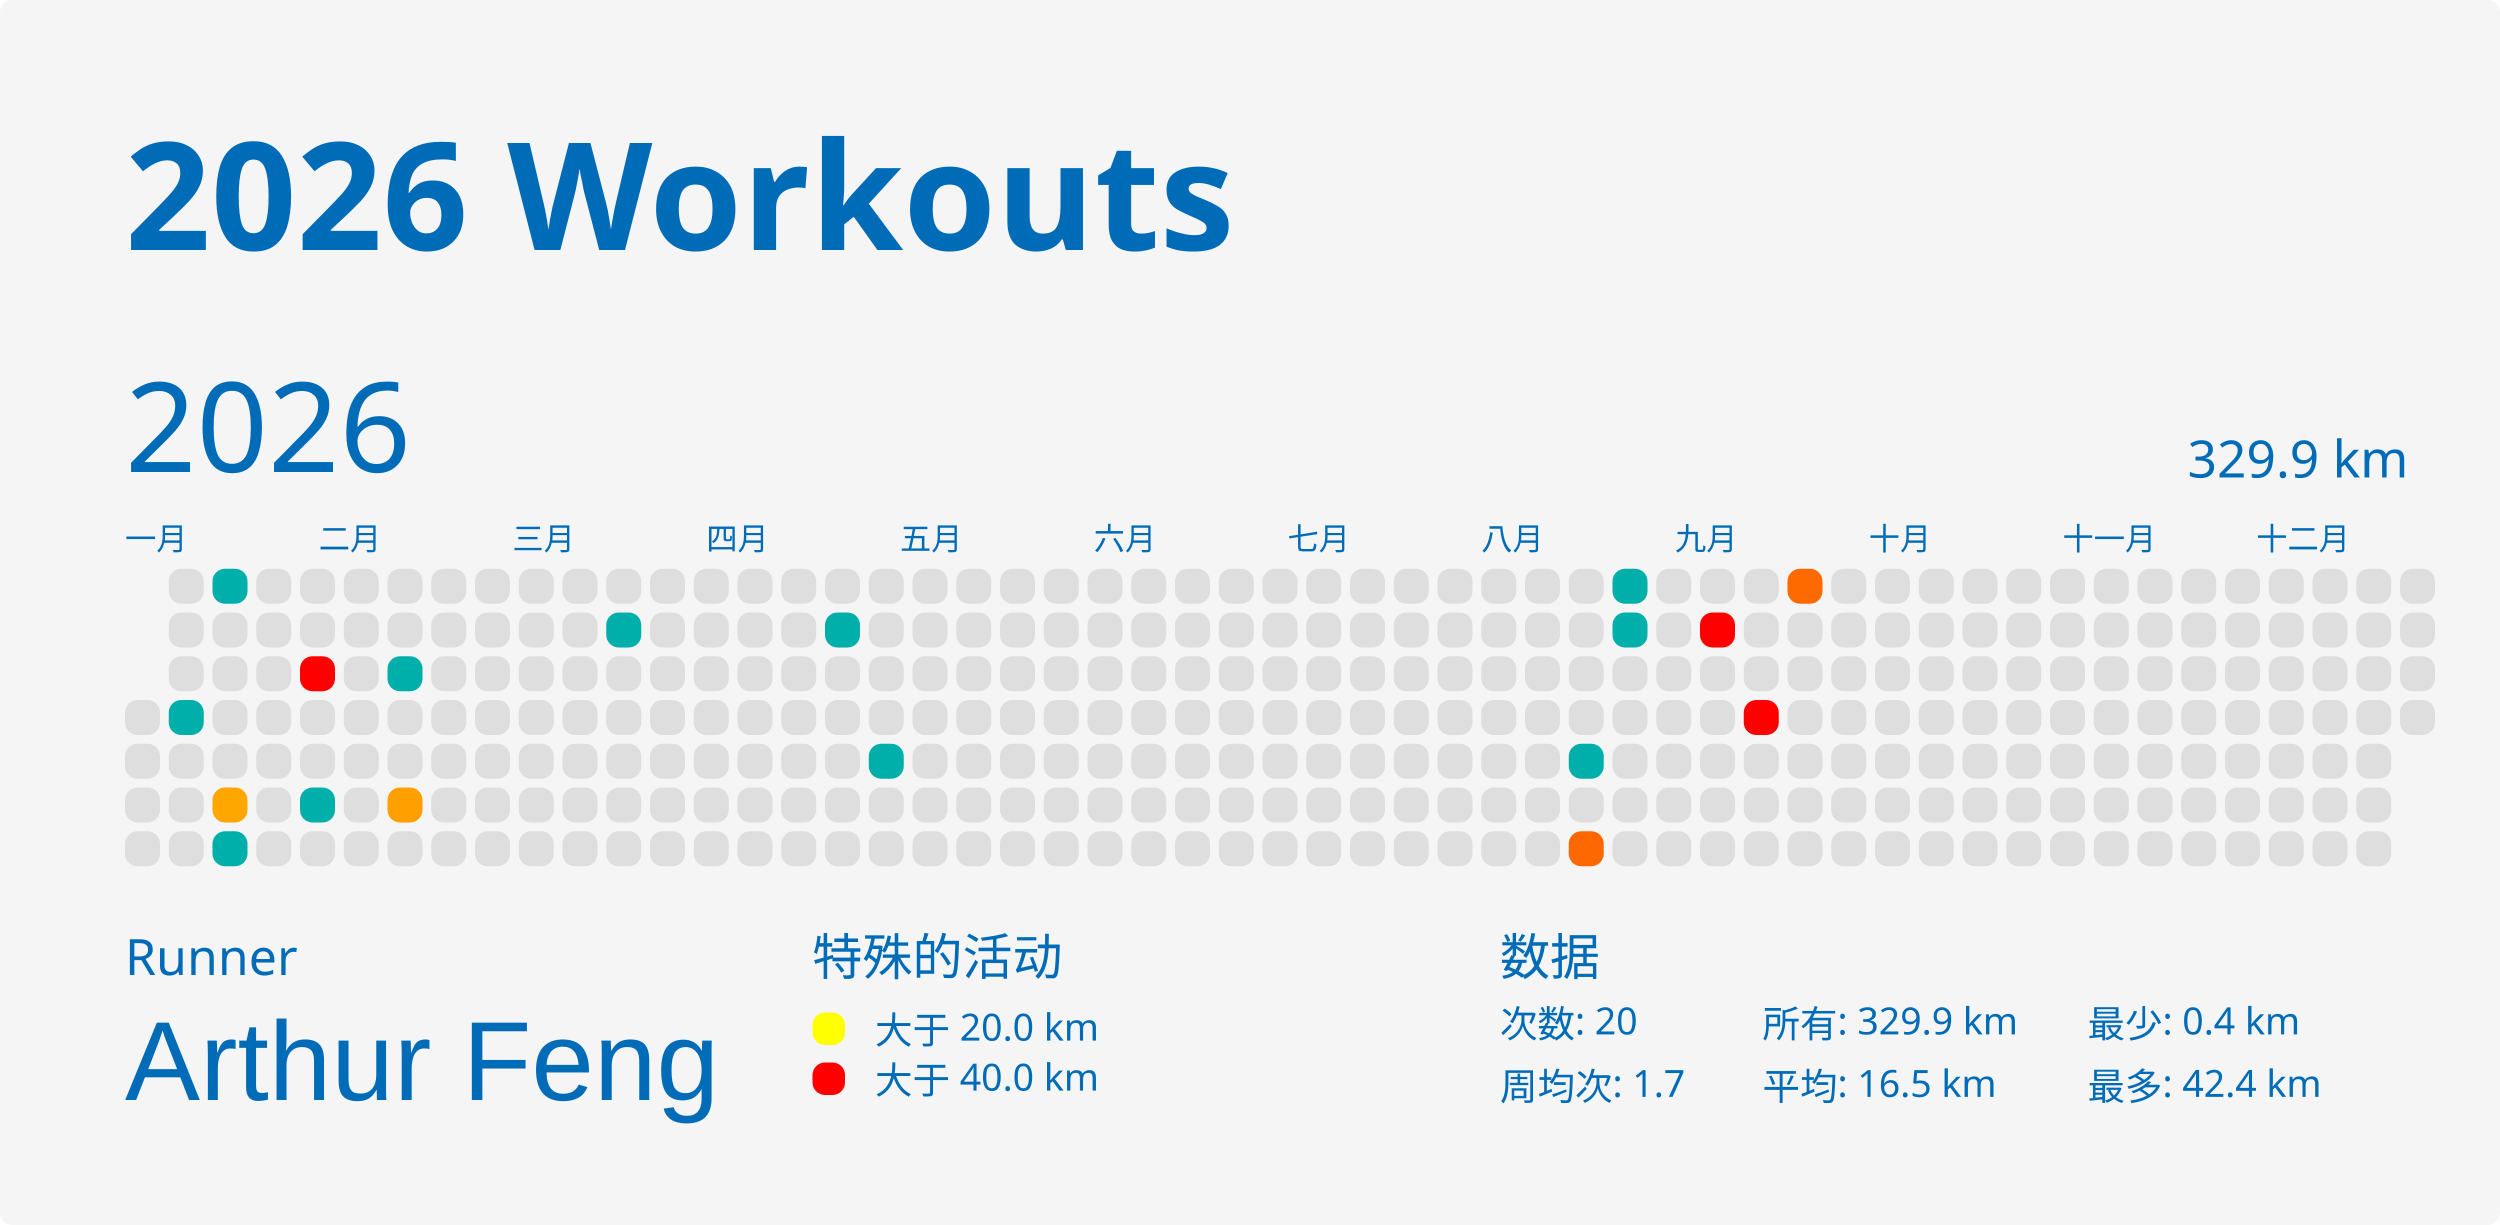
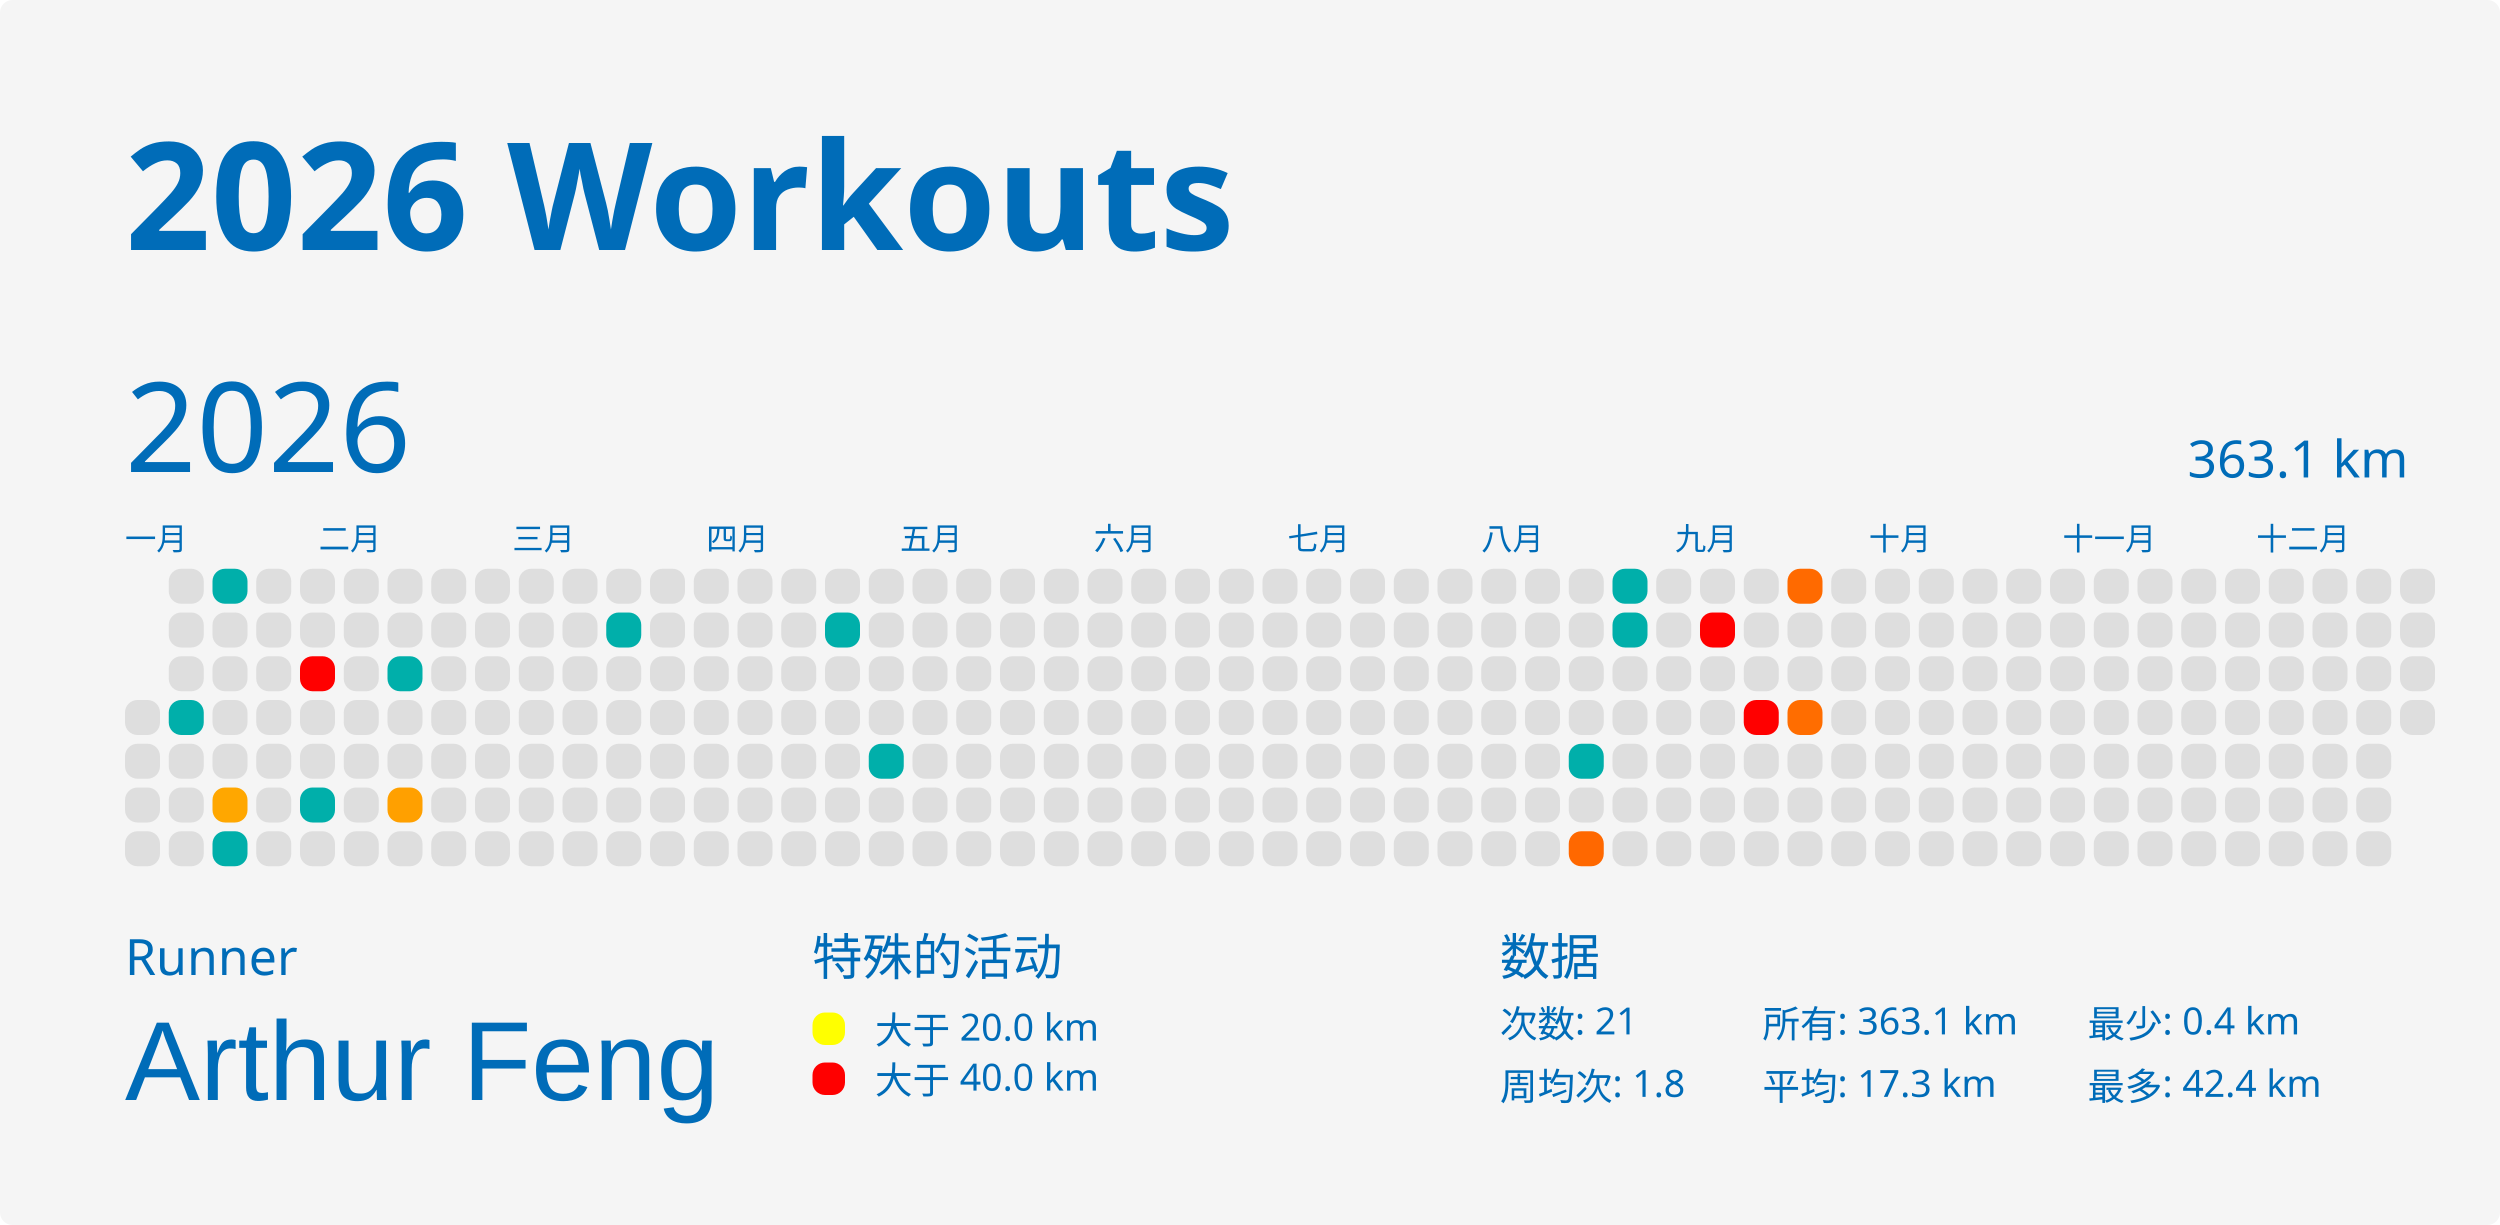
<svg xmlns="http://www.w3.org/2000/svg" baseProfile="full" height="98mm" version="1.1" viewBox="0,0,200,98" width="200mm">
  <defs />
  <rect fill="#f5f5f5" height="98" rx="1" ry="1" width="200" x="0" y="0" />
  <text fill="#006cb8" style="font-size:12px; font-family:MGI-Regular; font-weight:bold;" x="10" y="20">2026 Workouts</text>
  <text fill="#006cb8" style="font-size:4px; font-family:MGI-Regular" x="10" y="78">Runner</text>
  <text fill="#006cb8" style="font-size:9px; font-family:Arial" x="10" y="88">Arthur Feng</text>
  <text fill="#006cb8" style="font-size:4px; font-family:MGI-Regular" x="65" y="78">特殊的活动</text>
  <rect fill="yellow" height="2.6" rx="1" ry="1" width="2.6" x="65" y="81" />
  <text fill="#006cb8" style="font-size:3px; font-family:MGI-Regular" x="70" y="83.5">大于 20.0 km</text>
  <rect fill="red" height="2.6" rx="1" ry="1" width="2.6" x="65" y="85" />
  <text fill="#006cb8" style="font-size:3px; font-family:MGI-Regular" x="70" y="87.5">大于 40.0 km</text>
  <text fill="#006cb8" style="font-size:4px; font-family:MGI-Regular" x="120" y="78">数据</text>
-   <text fill="#006cb8" style="font-size:3px; font-family:MGI-Regular" x="120" y="83">次数: 20</text>
-   <text fill="#006cb8" style="font-size:3px; font-family:MGI-Regular" x="120" y="88">周均次: 1.7</text>
-   <text fill="#006cb8" style="font-size:3px; font-family:MGI-Regular" x="141" y="83">所有: 329.9 km</text>
-   <text fill="#006cb8" style="font-size:3px; font-family:MGI-Regular" x="141" y="88">平均: 16.5 km</text>
+   <text fill="#006cb8" style="font-size:3px; font-family:MGI-Regular" x="120" y="83">次数: 21</text>
+   <text fill="#006cb8" style="font-size:3px; font-family:MGI-Regular" x="120" y="88">周均次: 1.8</text>
+   <text fill="#006cb8" style="font-size:3px; font-family:MGI-Regular" x="141" y="83">所有: 363.1 km</text>
+   <text fill="#006cb8" style="font-size:3px; font-family:MGI-Regular" x="141" y="88">平均: 17.3 km</text>
  <text fill="#006cb8" style="font-size:3px; font-family:MGI-Regular" x="167" y="83">最少: 0.4 km</text>
  <text fill="#006cb8" style="font-size:3px; font-family:MGI-Regular" x="167" y="88">最多: 42.4 km</text>
  <text dominant-baseline="hanging" fill="#006cb8" style="font-size:10.0px; font-family:MGI-Regular;" x="10" y="30">2026</text>
-   <text dominant-baseline="hanging" fill="#006cb8" style="font-size:4.125px; font-family:MGI-Regular;" x="175" y="35">329.9 km</text>
+   <text dominant-baseline="hanging" fill="#006cb8" style="font-size:4.125px; font-family:MGI-Regular;" x="175" y="35">363.1 km</text>
  <text fill="#006cb8" style="font-size:2.5px; font-family:MGI-Regular" x="10.0" y="44">一月</text>
  <text fill="#006cb8" style="font-size:2.5px; font-family:MGI-Regular" x="25.5" y="44">二月</text>
  <text fill="#006cb8" style="font-size:2.5px; font-family:MGI-Regular" x="41.0" y="44">三月</text>
  <text fill="#006cb8" style="font-size:2.5px; font-family:MGI-Regular" x="56.5" y="44">四月</text>
  <text fill="#006cb8" style="font-size:2.5px; font-family:MGI-Regular" x="72.0" y="44">五月</text>
  <text fill="#006cb8" style="font-size:2.5px; font-family:MGI-Regular" x="87.5" y="44">六月</text>
  <text fill="#006cb8" style="font-size:2.5px; font-family:MGI-Regular" x="103.0" y="44">七月</text>
  <text fill="#006cb8" style="font-size:2.5px; font-family:MGI-Regular" x="118.5" y="44">八月</text>
  <text fill="#006cb8" style="font-size:2.5px; font-family:MGI-Regular" x="134.0" y="44">九月</text>
  <text fill="#006cb8" style="font-size:2.5px; font-family:MGI-Regular" x="149.5" y="44">十月</text>
  <text fill="#006cb8" style="font-size:2.5px; font-family:MGI-Regular" x="165.0" y="44">十一月</text>
  <text fill="#006cb8" style="font-size:2.5px; font-family:MGI-Regular" x="180.5" y="44">十二月</text>
  <rect fill="#dedede" height="2.8" rx="1" ry="1" width="2.8" x="10.0" y="56.0" />
  <rect fill="#dedede" height="2.8" rx="1" ry="1" width="2.8" x="10.0" y="59.5" />
  <rect fill="#dedede" height="2.8" rx="1" ry="1" width="2.8" x="10.0" y="63.0" />
  <rect fill="#dedede" height="2.8" rx="1" ry="1" width="2.8" x="10.0" y="66.5" />
  <rect fill="#dedede" height="2.8" rx="1" ry="1" width="2.8" x="13.5" y="45.5" />
  <rect fill="#dedede" height="2.8" rx="1" ry="1" width="2.8" x="13.5" y="49.0" />
  <rect fill="#dedede" height="2.8" rx="1" ry="1" width="2.8" x="13.5" y="52.5" />
  <rect fill="#00afaa" height="2.8" rx="1" ry="1" width="2.8" x="13.5" y="56.0" />
  <rect fill="#dedede" height="2.8" rx="1" ry="1" width="2.8" x="13.5" y="59.5" />
  <rect fill="#dedede" height="2.8" rx="1" ry="1" width="2.8" x="13.5" y="63.0" />
  <rect fill="#dedede" height="2.8" rx="1" ry="1" width="2.8" x="13.5" y="66.5" />
  <rect fill="#00afaa" height="2.8" rx="1" ry="1" width="2.8" x="17.0" y="45.5" />
  <rect fill="#dedede" height="2.8" rx="1" ry="1" width="2.8" x="17.0" y="49.0" />
  <rect fill="#dedede" height="2.8" rx="1" ry="1" width="2.8" x="17.0" y="52.5" />
  <rect fill="#dedede" height="2.8" rx="1" ry="1" width="2.8" x="17.0" y="56.0" />
  <rect fill="#dedede" height="2.8" rx="1" ry="1" width="2.8" x="17.0" y="59.5" />
  <rect fill="#ffa700" height="2.8" rx="1" ry="1" width="2.8" x="17.0" y="63.0" />
  <rect fill="#00afaa" height="2.8" rx="1" ry="1" width="2.8" x="17.0" y="66.5" />
  <rect fill="#dedede" height="2.8" rx="1" ry="1" width="2.8" x="20.5" y="45.5" />
  <rect fill="#dedede" height="2.8" rx="1" ry="1" width="2.8" x="20.5" y="49.0" />
  <rect fill="#dedede" height="2.8" rx="1" ry="1" width="2.8" x="20.5" y="52.5" />
  <rect fill="#dedede" height="2.8" rx="1" ry="1" width="2.8" x="20.5" y="56.0" />
  <rect fill="#dedede" height="2.8" rx="1" ry="1" width="2.8" x="20.5" y="59.5" />
  <rect fill="#dedede" height="2.8" rx="1" ry="1" width="2.8" x="20.5" y="63.0" />
  <rect fill="#dedede" height="2.8" rx="1" ry="1" width="2.8" x="20.5" y="66.5" />
  <rect fill="#dedede" height="2.8" rx="1" ry="1" width="2.8" x="24.0" y="45.5" />
  <rect fill="#dedede" height="2.8" rx="1" ry="1" width="2.8" x="24.0" y="49.0" />
  <rect fill="red" height="2.8" rx="1" ry="1" width="2.8" x="24.0" y="52.5" />
  <rect fill="#dedede" height="2.8" rx="1" ry="1" width="2.8" x="24.0" y="56.0" />
  <rect fill="#dedede" height="2.8" rx="1" ry="1" width="2.8" x="24.0" y="59.5" />
  <rect fill="#00afaa" height="2.8" rx="1" ry="1" width="2.8" x="24.0" y="63.0" />
  <rect fill="#dedede" height="2.8" rx="1" ry="1" width="2.8" x="24.0" y="66.5" />
  <rect fill="#dedede" height="2.8" rx="1" ry="1" width="2.8" x="27.5" y="45.5" />
  <rect fill="#dedede" height="2.8" rx="1" ry="1" width="2.8" x="27.5" y="49.0" />
  <rect fill="#dedede" height="2.8" rx="1" ry="1" width="2.8" x="27.5" y="52.5" />
  <rect fill="#dedede" height="2.8" rx="1" ry="1" width="2.8" x="27.5" y="56.0" />
  <rect fill="#dedede" height="2.8" rx="1" ry="1" width="2.8" x="27.5" y="59.5" />
  <rect fill="#dedede" height="2.8" rx="1" ry="1" width="2.8" x="27.5" y="63.0" />
  <rect fill="#dedede" height="2.8" rx="1" ry="1" width="2.8" x="27.5" y="66.5" />
  <rect fill="#dedede" height="2.8" rx="1" ry="1" width="2.8" x="31.0" y="45.5" />
  <rect fill="#dedede" height="2.8" rx="1" ry="1" width="2.8" x="31.0" y="49.0" />
  <rect fill="#00afaa" height="2.8" rx="1" ry="1" width="2.8" x="31.0" y="52.5" />
  <rect fill="#dedede" height="2.8" rx="1" ry="1" width="2.8" x="31.0" y="56.0" />
  <rect fill="#dedede" height="2.8" rx="1" ry="1" width="2.8" x="31.0" y="59.5" />
  <rect fill="#ffa000" height="2.8" rx="1" ry="1" width="2.8" x="31.0" y="63.0" />
  <rect fill="#dedede" height="2.8" rx="1" ry="1" width="2.8" x="31.0" y="66.5" />
  <rect fill="#dedede" height="2.8" rx="1" ry="1" width="2.8" x="34.5" y="45.5" />
  <rect fill="#dedede" height="2.8" rx="1" ry="1" width="2.8" x="34.5" y="49.0" />
  <rect fill="#dedede" height="2.8" rx="1" ry="1" width="2.8" x="34.5" y="52.5" />
  <rect fill="#dedede" height="2.8" rx="1" ry="1" width="2.8" x="34.5" y="56.0" />
  <rect fill="#dedede" height="2.8" rx="1" ry="1" width="2.8" x="34.5" y="59.5" />
  <rect fill="#dedede" height="2.8" rx="1" ry="1" width="2.8" x="34.5" y="63.0" />
  <rect fill="#dedede" height="2.8" rx="1" ry="1" width="2.8" x="34.5" y="66.5" />
  <rect fill="#dedede" height="2.8" rx="1" ry="1" width="2.8" x="38.0" y="45.5" />
  <rect fill="#dedede" height="2.8" rx="1" ry="1" width="2.8" x="38.0" y="49.0" />
  <rect fill="#dedede" height="2.8" rx="1" ry="1" width="2.8" x="38.0" y="52.5" />
  <rect fill="#dedede" height="2.8" rx="1" ry="1" width="2.8" x="38.0" y="56.0" />
  <rect fill="#dedede" height="2.8" rx="1" ry="1" width="2.8" x="38.0" y="59.5" />
  <rect fill="#dedede" height="2.8" rx="1" ry="1" width="2.8" x="38.0" y="63.0" />
  <rect fill="#dedede" height="2.8" rx="1" ry="1" width="2.8" x="38.0" y="66.5" />
  <rect fill="#dedede" height="2.8" rx="1" ry="1" width="2.8" x="41.5" y="45.5" />
  <rect fill="#dedede" height="2.8" rx="1" ry="1" width="2.8" x="41.5" y="49.0" />
  <rect fill="#dedede" height="2.8" rx="1" ry="1" width="2.8" x="41.5" y="52.5" />
  <rect fill="#dedede" height="2.8" rx="1" ry="1" width="2.8" x="41.5" y="56.0" />
  <rect fill="#dedede" height="2.8" rx="1" ry="1" width="2.8" x="41.5" y="59.5" />
  <rect fill="#dedede" height="2.8" rx="1" ry="1" width="2.8" x="41.5" y="63.0" />
  <rect fill="#dedede" height="2.8" rx="1" ry="1" width="2.8" x="41.5" y="66.5" />
  <rect fill="#dedede" height="2.8" rx="1" ry="1" width="2.8" x="45.0" y="45.5" />
  <rect fill="#dedede" height="2.8" rx="1" ry="1" width="2.8" x="45.0" y="49.0" />
  <rect fill="#dedede" height="2.8" rx="1" ry="1" width="2.8" x="45.0" y="52.5" />
  <rect fill="#dedede" height="2.8" rx="1" ry="1" width="2.8" x="45.0" y="56.0" />
  <rect fill="#dedede" height="2.8" rx="1" ry="1" width="2.8" x="45.0" y="59.5" />
  <rect fill="#dedede" height="2.8" rx="1" ry="1" width="2.8" x="45.0" y="63.0" />
  <rect fill="#dedede" height="2.8" rx="1" ry="1" width="2.8" x="45.0" y="66.5" />
  <rect fill="#dedede" height="2.8" rx="1" ry="1" width="2.8" x="48.5" y="45.5" />
  <rect fill="#00afaa" height="2.8" rx="1" ry="1" width="2.8" x="48.5" y="49.0" />
  <rect fill="#dedede" height="2.8" rx="1" ry="1" width="2.8" x="48.5" y="52.5" />
  <rect fill="#dedede" height="2.8" rx="1" ry="1" width="2.8" x="48.5" y="56.0" />
  <rect fill="#dedede" height="2.8" rx="1" ry="1" width="2.8" x="48.5" y="59.5" />
  <rect fill="#dedede" height="2.8" rx="1" ry="1" width="2.8" x="48.5" y="63.0" />
  <rect fill="#dedede" height="2.8" rx="1" ry="1" width="2.8" x="48.5" y="66.5" />
  <rect fill="#dedede" height="2.8" rx="1" ry="1" width="2.8" x="52.0" y="45.5" />
  <rect fill="#dedede" height="2.8" rx="1" ry="1" width="2.8" x="52.0" y="49.0" />
  <rect fill="#dedede" height="2.8" rx="1" ry="1" width="2.8" x="52.0" y="52.5" />
  <rect fill="#dedede" height="2.8" rx="1" ry="1" width="2.8" x="52.0" y="56.0" />
  <rect fill="#dedede" height="2.8" rx="1" ry="1" width="2.8" x="52.0" y="59.5" />
  <rect fill="#dedede" height="2.8" rx="1" ry="1" width="2.8" x="52.0" y="63.0" />
  <rect fill="#dedede" height="2.8" rx="1" ry="1" width="2.8" x="52.0" y="66.5" />
  <rect fill="#dedede" height="2.8" rx="1" ry="1" width="2.8" x="55.5" y="45.5" />
  <rect fill="#dedede" height="2.8" rx="1" ry="1" width="2.8" x="55.5" y="49.0" />
  <rect fill="#dedede" height="2.8" rx="1" ry="1" width="2.8" x="55.5" y="52.5" />
  <rect fill="#dedede" height="2.8" rx="1" ry="1" width="2.8" x="55.5" y="56.0" />
  <rect fill="#dedede" height="2.8" rx="1" ry="1" width="2.8" x="55.5" y="59.5" />
  <rect fill="#dedede" height="2.8" rx="1" ry="1" width="2.8" x="55.5" y="63.0" />
  <rect fill="#dedede" height="2.8" rx="1" ry="1" width="2.8" x="55.5" y="66.5" />
  <rect fill="#dedede" height="2.8" rx="1" ry="1" width="2.8" x="59.0" y="45.5" />
  <rect fill="#dedede" height="2.8" rx="1" ry="1" width="2.8" x="59.0" y="49.0" />
  <rect fill="#dedede" height="2.8" rx="1" ry="1" width="2.8" x="59.0" y="52.5" />
  <rect fill="#dedede" height="2.8" rx="1" ry="1" width="2.8" x="59.0" y="56.0" />
  <rect fill="#dedede" height="2.8" rx="1" ry="1" width="2.8" x="59.0" y="59.5" />
  <rect fill="#dedede" height="2.8" rx="1" ry="1" width="2.8" x="59.0" y="63.0" />
  <rect fill="#dedede" height="2.8" rx="1" ry="1" width="2.8" x="59.0" y="66.5" />
  <rect fill="#dedede" height="2.8" rx="1" ry="1" width="2.8" x="62.5" y="45.5" />
  <rect fill="#dedede" height="2.8" rx="1" ry="1" width="2.8" x="62.5" y="49.0" />
  <rect fill="#dedede" height="2.8" rx="1" ry="1" width="2.8" x="62.5" y="52.5" />
  <rect fill="#dedede" height="2.8" rx="1" ry="1" width="2.8" x="62.5" y="56.0" />
  <rect fill="#dedede" height="2.8" rx="1" ry="1" width="2.8" x="62.5" y="59.5" />
  <rect fill="#dedede" height="2.8" rx="1" ry="1" width="2.8" x="62.5" y="63.0" />
  <rect fill="#dedede" height="2.8" rx="1" ry="1" width="2.8" x="62.5" y="66.5" />
  <rect fill="#dedede" height="2.8" rx="1" ry="1" width="2.8" x="66.0" y="45.5" />
  <rect fill="#00afaa" height="2.8" rx="1" ry="1" width="2.8" x="66.0" y="49.0" />
  <rect fill="#dedede" height="2.8" rx="1" ry="1" width="2.8" x="66.0" y="52.5" />
  <rect fill="#dedede" height="2.8" rx="1" ry="1" width="2.8" x="66.0" y="56.0" />
  <rect fill="#dedede" height="2.8" rx="1" ry="1" width="2.8" x="66.0" y="59.5" />
  <rect fill="#dedede" height="2.8" rx="1" ry="1" width="2.8" x="66.0" y="63.0" />
  <rect fill="#dedede" height="2.8" rx="1" ry="1" width="2.8" x="66.0" y="66.5" />
  <rect fill="#dedede" height="2.8" rx="1" ry="1" width="2.8" x="69.5" y="45.5" />
  <rect fill="#dedede" height="2.8" rx="1" ry="1" width="2.8" x="69.5" y="49.0" />
  <rect fill="#dedede" height="2.8" rx="1" ry="1" width="2.8" x="69.5" y="52.5" />
  <rect fill="#dedede" height="2.8" rx="1" ry="1" width="2.8" x="69.5" y="56.0" />
  <rect fill="#00afaa" height="2.8" rx="1" ry="1" width="2.8" x="69.5" y="59.5" />
  <rect fill="#dedede" height="2.8" rx="1" ry="1" width="2.8" x="69.5" y="63.0" />
  <rect fill="#dedede" height="2.8" rx="1" ry="1" width="2.8" x="69.5" y="66.5" />
  <rect fill="#dedede" height="2.8" rx="1" ry="1" width="2.8" x="73.0" y="45.5" />
  <rect fill="#dedede" height="2.8" rx="1" ry="1" width="2.8" x="73.0" y="49.0" />
  <rect fill="#dedede" height="2.8" rx="1" ry="1" width="2.8" x="73.0" y="52.5" />
  <rect fill="#dedede" height="2.8" rx="1" ry="1" width="2.8" x="73.0" y="56.0" />
  <rect fill="#dedede" height="2.8" rx="1" ry="1" width="2.8" x="73.0" y="59.5" />
  <rect fill="#dedede" height="2.8" rx="1" ry="1" width="2.8" x="73.0" y="63.0" />
  <rect fill="#dedede" height="2.8" rx="1" ry="1" width="2.8" x="73.0" y="66.5" />
  <rect fill="#dedede" height="2.8" rx="1" ry="1" width="2.8" x="76.5" y="45.5" />
  <rect fill="#dedede" height="2.8" rx="1" ry="1" width="2.8" x="76.5" y="49.0" />
  <rect fill="#dedede" height="2.8" rx="1" ry="1" width="2.8" x="76.5" y="52.5" />
  <rect fill="#dedede" height="2.8" rx="1" ry="1" width="2.8" x="76.5" y="56.0" />
  <rect fill="#dedede" height="2.8" rx="1" ry="1" width="2.8" x="76.5" y="59.5" />
  <rect fill="#dedede" height="2.8" rx="1" ry="1" width="2.8" x="76.5" y="63.0" />
  <rect fill="#dedede" height="2.8" rx="1" ry="1" width="2.8" x="76.5" y="66.5" />
  <rect fill="#dedede" height="2.8" rx="1" ry="1" width="2.8" x="80.0" y="45.5" />
  <rect fill="#dedede" height="2.8" rx="1" ry="1" width="2.8" x="80.0" y="49.0" />
  <rect fill="#dedede" height="2.8" rx="1" ry="1" width="2.8" x="80.0" y="52.5" />
  <rect fill="#dedede" height="2.8" rx="1" ry="1" width="2.8" x="80.0" y="56.0" />
  <rect fill="#dedede" height="2.8" rx="1" ry="1" width="2.8" x="80.0" y="59.5" />
  <rect fill="#dedede" height="2.8" rx="1" ry="1" width="2.8" x="80.0" y="63.0" />
  <rect fill="#dedede" height="2.8" rx="1" ry="1" width="2.8" x="80.0" y="66.5" />
  <rect fill="#dedede" height="2.8" rx="1" ry="1" width="2.8" x="83.5" y="45.5" />
  <rect fill="#dedede" height="2.8" rx="1" ry="1" width="2.8" x="83.5" y="49.0" />
  <rect fill="#dedede" height="2.8" rx="1" ry="1" width="2.8" x="83.5" y="52.5" />
  <rect fill="#dedede" height="2.8" rx="1" ry="1" width="2.8" x="83.5" y="56.0" />
  <rect fill="#dedede" height="2.8" rx="1" ry="1" width="2.8" x="83.5" y="59.5" />
  <rect fill="#dedede" height="2.8" rx="1" ry="1" width="2.8" x="83.5" y="63.0" />
  <rect fill="#dedede" height="2.8" rx="1" ry="1" width="2.8" x="83.5" y="66.5" />
  <rect fill="#dedede" height="2.8" rx="1" ry="1" width="2.8" x="87.0" y="45.5" />
  <rect fill="#dedede" height="2.8" rx="1" ry="1" width="2.8" x="87.0" y="49.0" />
  <rect fill="#dedede" height="2.8" rx="1" ry="1" width="2.8" x="87.0" y="52.5" />
  <rect fill="#dedede" height="2.8" rx="1" ry="1" width="2.8" x="87.0" y="56.0" />
  <rect fill="#dedede" height="2.8" rx="1" ry="1" width="2.8" x="87.0" y="59.5" />
  <rect fill="#dedede" height="2.8" rx="1" ry="1" width="2.8" x="87.0" y="63.0" />
  <rect fill="#dedede" height="2.8" rx="1" ry="1" width="2.8" x="87.0" y="66.5" />
  <rect fill="#dedede" height="2.8" rx="1" ry="1" width="2.8" x="90.5" y="45.5" />
  <rect fill="#dedede" height="2.8" rx="1" ry="1" width="2.8" x="90.5" y="49.0" />
  <rect fill="#dedede" height="2.8" rx="1" ry="1" width="2.8" x="90.5" y="52.5" />
  <rect fill="#dedede" height="2.8" rx="1" ry="1" width="2.8" x="90.5" y="56.0" />
  <rect fill="#dedede" height="2.8" rx="1" ry="1" width="2.8" x="90.5" y="59.5" />
  <rect fill="#dedede" height="2.8" rx="1" ry="1" width="2.8" x="90.5" y="63.0" />
  <rect fill="#dedede" height="2.8" rx="1" ry="1" width="2.8" x="90.5" y="66.5" />
  <rect fill="#dedede" height="2.8" rx="1" ry="1" width="2.8" x="94.0" y="45.5" />
  <rect fill="#dedede" height="2.8" rx="1" ry="1" width="2.8" x="94.0" y="49.0" />
  <rect fill="#dedede" height="2.8" rx="1" ry="1" width="2.8" x="94.0" y="52.5" />
  <rect fill="#dedede" height="2.8" rx="1" ry="1" width="2.8" x="94.0" y="56.0" />
  <rect fill="#dedede" height="2.8" rx="1" ry="1" width="2.8" x="94.0" y="59.5" />
  <rect fill="#dedede" height="2.8" rx="1" ry="1" width="2.8" x="94.0" y="63.0" />
  <rect fill="#dedede" height="2.8" rx="1" ry="1" width="2.8" x="94.0" y="66.5" />
  <rect fill="#dedede" height="2.8" rx="1" ry="1" width="2.8" x="97.5" y="45.5" />
  <rect fill="#dedede" height="2.8" rx="1" ry="1" width="2.8" x="97.5" y="49.0" />
  <rect fill="#dedede" height="2.8" rx="1" ry="1" width="2.8" x="97.5" y="52.5" />
  <rect fill="#dedede" height="2.8" rx="1" ry="1" width="2.8" x="97.5" y="56.0" />
  <rect fill="#dedede" height="2.8" rx="1" ry="1" width="2.8" x="97.5" y="59.5" />
  <rect fill="#dedede" height="2.8" rx="1" ry="1" width="2.8" x="97.5" y="63.0" />
  <rect fill="#dedede" height="2.8" rx="1" ry="1" width="2.8" x="97.5" y="66.5" />
  <rect fill="#dedede" height="2.8" rx="1" ry="1" width="2.8" x="101.0" y="45.5" />
  <rect fill="#dedede" height="2.8" rx="1" ry="1" width="2.8" x="101.0" y="49.0" />
  <rect fill="#dedede" height="2.8" rx="1" ry="1" width="2.8" x="101.0" y="52.5" />
  <rect fill="#dedede" height="2.8" rx="1" ry="1" width="2.8" x="101.0" y="56.0" />
  <rect fill="#dedede" height="2.8" rx="1" ry="1" width="2.8" x="101.0" y="59.5" />
  <rect fill="#dedede" height="2.8" rx="1" ry="1" width="2.8" x="101.0" y="63.0" />
  <rect fill="#dedede" height="2.8" rx="1" ry="1" width="2.8" x="101.0" y="66.5" />
  <rect fill="#dedede" height="2.8" rx="1" ry="1" width="2.8" x="104.5" y="45.5" />
  <rect fill="#dedede" height="2.8" rx="1" ry="1" width="2.8" x="104.5" y="49.0" />
  <rect fill="#dedede" height="2.8" rx="1" ry="1" width="2.8" x="104.5" y="52.5" />
  <rect fill="#dedede" height="2.8" rx="1" ry="1" width="2.8" x="104.5" y="56.0" />
  <rect fill="#dedede" height="2.8" rx="1" ry="1" width="2.8" x="104.5" y="59.5" />
  <rect fill="#dedede" height="2.8" rx="1" ry="1" width="2.8" x="104.5" y="63.0" />
  <rect fill="#dedede" height="2.8" rx="1" ry="1" width="2.8" x="104.5" y="66.5" />
  <rect fill="#dedede" height="2.8" rx="1" ry="1" width="2.8" x="108.0" y="45.5" />
  <rect fill="#dedede" height="2.8" rx="1" ry="1" width="2.8" x="108.0" y="49.0" />
  <rect fill="#dedede" height="2.8" rx="1" ry="1" width="2.8" x="108.0" y="52.5" />
  <rect fill="#dedede" height="2.8" rx="1" ry="1" width="2.8" x="108.0" y="56.0" />
  <rect fill="#dedede" height="2.8" rx="1" ry="1" width="2.8" x="108.0" y="59.5" />
  <rect fill="#dedede" height="2.8" rx="1" ry="1" width="2.8" x="108.0" y="63.0" />
  <rect fill="#dedede" height="2.8" rx="1" ry="1" width="2.8" x="108.0" y="66.5" />
  <rect fill="#dedede" height="2.8" rx="1" ry="1" width="2.8" x="111.5" y="45.5" />
  <rect fill="#dedede" height="2.8" rx="1" ry="1" width="2.8" x="111.5" y="49.0" />
  <rect fill="#dedede" height="2.8" rx="1" ry="1" width="2.8" x="111.5" y="52.5" />
  <rect fill="#dedede" height="2.8" rx="1" ry="1" width="2.8" x="111.5" y="56.0" />
  <rect fill="#dedede" height="2.8" rx="1" ry="1" width="2.8" x="111.5" y="59.5" />
  <rect fill="#dedede" height="2.8" rx="1" ry="1" width="2.8" x="111.5" y="63.0" />
  <rect fill="#dedede" height="2.8" rx="1" ry="1" width="2.8" x="111.5" y="66.5" />
  <rect fill="#dedede" height="2.8" rx="1" ry="1" width="2.8" x="115.0" y="45.5" />
  <rect fill="#dedede" height="2.8" rx="1" ry="1" width="2.8" x="115.0" y="49.0" />
  <rect fill="#dedede" height="2.8" rx="1" ry="1" width="2.8" x="115.0" y="52.5" />
  <rect fill="#dedede" height="2.8" rx="1" ry="1" width="2.8" x="115.0" y="56.0" />
  <rect fill="#dedede" height="2.8" rx="1" ry="1" width="2.8" x="115.0" y="59.5" />
  <rect fill="#dedede" height="2.8" rx="1" ry="1" width="2.8" x="115.0" y="63.0" />
  <rect fill="#dedede" height="2.8" rx="1" ry="1" width="2.8" x="115.0" y="66.5" />
  <rect fill="#dedede" height="2.8" rx="1" ry="1" width="2.8" x="118.5" y="45.5" />
  <rect fill="#dedede" height="2.8" rx="1" ry="1" width="2.8" x="118.5" y="49.0" />
  <rect fill="#dedede" height="2.8" rx="1" ry="1" width="2.8" x="118.5" y="52.5" />
  <rect fill="#dedede" height="2.8" rx="1" ry="1" width="2.8" x="118.5" y="56.0" />
  <rect fill="#dedede" height="2.8" rx="1" ry="1" width="2.8" x="118.5" y="59.5" />
  <rect fill="#dedede" height="2.8" rx="1" ry="1" width="2.8" x="118.5" y="63.0" />
  <rect fill="#dedede" height="2.8" rx="1" ry="1" width="2.8" x="118.5" y="66.5" />
  <rect fill="#dedede" height="2.8" rx="1" ry="1" width="2.8" x="122.0" y="45.5" />
  <rect fill="#dedede" height="2.8" rx="1" ry="1" width="2.8" x="122.0" y="49.0" />
  <rect fill="#dedede" height="2.8" rx="1" ry="1" width="2.8" x="122.0" y="52.5" />
  <rect fill="#dedede" height="2.8" rx="1" ry="1" width="2.8" x="122.0" y="56.0" />
  <rect fill="#dedede" height="2.8" rx="1" ry="1" width="2.8" x="122.0" y="59.5" />
  <rect fill="#dedede" height="2.8" rx="1" ry="1" width="2.8" x="122.0" y="63.0" />
  <rect fill="#dedede" height="2.8" rx="1" ry="1" width="2.8" x="122.0" y="66.5" />
  <rect fill="#dedede" height="2.8" rx="1" ry="1" width="2.8" x="125.5" y="45.5" />
  <rect fill="#dedede" height="2.8" rx="1" ry="1" width="2.8" x="125.5" y="49.0" />
  <rect fill="#dedede" height="2.8" rx="1" ry="1" width="2.8" x="125.5" y="52.5" />
  <rect fill="#dedede" height="2.8" rx="1" ry="1" width="2.8" x="125.5" y="56.0" />
  <rect fill="#00afaa" height="2.8" rx="1" ry="1" width="2.8" x="125.5" y="59.5" />
  <rect fill="#dedede" height="2.8" rx="1" ry="1" width="2.8" x="125.5" y="63.0" />
  <rect fill="#ff6800" height="2.8" rx="1" ry="1" width="2.8" x="125.5" y="66.5" />
  <rect fill="#00afaa" height="2.8" rx="1" ry="1" width="2.8" x="129.0" y="45.5" />
  <rect fill="#00afaa" height="2.8" rx="1" ry="1" width="2.8" x="129.0" y="49.0" />
  <rect fill="#dedede" height="2.8" rx="1" ry="1" width="2.8" x="129.0" y="52.5" />
  <rect fill="#dedede" height="2.8" rx="1" ry="1" width="2.8" x="129.0" y="56.0" />
  <rect fill="#dedede" height="2.8" rx="1" ry="1" width="2.8" x="129.0" y="59.5" />
  <rect fill="#dedede" height="2.8" rx="1" ry="1" width="2.8" x="129.0" y="63.0" />
  <rect fill="#dedede" height="2.8" rx="1" ry="1" width="2.8" x="129.0" y="66.5" />
  <rect fill="#dedede" height="2.8" rx="1" ry="1" width="2.8" x="132.5" y="45.5" />
  <rect fill="#dedede" height="2.8" rx="1" ry="1" width="2.8" x="132.5" y="49.0" />
  <rect fill="#dedede" height="2.8" rx="1" ry="1" width="2.8" x="132.5" y="52.5" />
  <rect fill="#dedede" height="2.8" rx="1" ry="1" width="2.8" x="132.5" y="56.0" />
  <rect fill="#dedede" height="2.8" rx="1" ry="1" width="2.8" x="132.5" y="59.5" />
  <rect fill="#dedede" height="2.8" rx="1" ry="1" width="2.8" x="132.5" y="63.0" />
  <rect fill="#dedede" height="2.8" rx="1" ry="1" width="2.8" x="132.5" y="66.5" />
  <rect fill="#dedede" height="2.8" rx="1" ry="1" width="2.8" x="136.0" y="45.5" />
  <rect fill="red" height="2.8" rx="1" ry="1" width="2.8" x="136.0" y="49.0" />
  <rect fill="#dedede" height="2.8" rx="1" ry="1" width="2.8" x="136.0" y="52.5" />
  <rect fill="#dedede" height="2.8" rx="1" ry="1" width="2.8" x="136.0" y="56.0" />
  <rect fill="#dedede" height="2.8" rx="1" ry="1" width="2.8" x="136.0" y="59.5" />
  <rect fill="#dedede" height="2.8" rx="1" ry="1" width="2.8" x="136.0" y="63.0" />
  <rect fill="#dedede" height="2.8" rx="1" ry="1" width="2.8" x="136.0" y="66.5" />
  <rect fill="#dedede" height="2.8" rx="1" ry="1" width="2.8" x="139.5" y="45.5" />
  <rect fill="#dedede" height="2.8" rx="1" ry="1" width="2.8" x="139.5" y="49.0" />
  <rect fill="#dedede" height="2.8" rx="1" ry="1" width="2.8" x="139.5" y="52.5" />
  <rect fill="red" height="2.8" rx="1" ry="1" width="2.8" x="139.5" y="56.0" />
  <rect fill="#dedede" height="2.8" rx="1" ry="1" width="2.8" x="139.5" y="59.5" />
  <rect fill="#dedede" height="2.8" rx="1" ry="1" width="2.8" x="139.5" y="63.0" />
  <rect fill="#dedede" height="2.8" rx="1" ry="1" width="2.8" x="139.5" y="66.5" />
  <rect fill="#ff6a00" height="2.8" rx="1" ry="1" width="2.8" x="143.0" y="45.5" />
  <rect fill="#dedede" height="2.8" rx="1" ry="1" width="2.8" x="143.0" y="49.0" />
  <rect fill="#dedede" height="2.8" rx="1" ry="1" width="2.8" x="143.0" y="52.5" />
-   <rect fill="#dedede" height="2.8" rx="1" ry="1" width="2.8" x="143.0" y="56.0" />
+   <rect fill="#ff6d00" height="2.8" rx="1" ry="1" width="2.8" x="143.0" y="56.0" />
  <rect fill="#dedede" height="2.8" rx="1" ry="1" width="2.8" x="143.0" y="59.5" />
  <rect fill="#dedede" height="2.8" rx="1" ry="1" width="2.8" x="143.0" y="63.0" />
  <rect fill="#dedede" height="2.8" rx="1" ry="1" width="2.8" x="143.0" y="66.5" />
  <rect fill="#dedede" height="2.8" rx="1" ry="1" width="2.8" x="146.5" y="45.5" />
  <rect fill="#dedede" height="2.8" rx="1" ry="1" width="2.8" x="146.5" y="49.0" />
  <rect fill="#dedede" height="2.8" rx="1" ry="1" width="2.8" x="146.5" y="52.5" />
  <rect fill="#dedede" height="2.8" rx="1" ry="1" width="2.8" x="146.5" y="56.0" />
  <rect fill="#dedede" height="2.8" rx="1" ry="1" width="2.8" x="146.5" y="59.5" />
  <rect fill="#dedede" height="2.8" rx="1" ry="1" width="2.8" x="146.5" y="63.0" />
  <rect fill="#dedede" height="2.8" rx="1" ry="1" width="2.8" x="146.5" y="66.5" />
  <rect fill="#dedede" height="2.8" rx="1" ry="1" width="2.8" x="150.0" y="45.5" />
  <rect fill="#dedede" height="2.8" rx="1" ry="1" width="2.8" x="150.0" y="49.0" />
  <rect fill="#dedede" height="2.8" rx="1" ry="1" width="2.8" x="150.0" y="52.5" />
  <rect fill="#dedede" height="2.8" rx="1" ry="1" width="2.8" x="150.0" y="56.0" />
  <rect fill="#dedede" height="2.8" rx="1" ry="1" width="2.8" x="150.0" y="59.5" />
  <rect fill="#dedede" height="2.8" rx="1" ry="1" width="2.8" x="150.0" y="63.0" />
  <rect fill="#dedede" height="2.8" rx="1" ry="1" width="2.8" x="150.0" y="66.5" />
  <rect fill="#dedede" height="2.8" rx="1" ry="1" width="2.8" x="153.5" y="45.5" />
  <rect fill="#dedede" height="2.8" rx="1" ry="1" width="2.8" x="153.5" y="49.0" />
  <rect fill="#dedede" height="2.8" rx="1" ry="1" width="2.8" x="153.5" y="52.5" />
  <rect fill="#dedede" height="2.8" rx="1" ry="1" width="2.8" x="153.5" y="56.0" />
  <rect fill="#dedede" height="2.8" rx="1" ry="1" width="2.8" x="153.5" y="59.5" />
  <rect fill="#dedede" height="2.8" rx="1" ry="1" width="2.8" x="153.5" y="63.0" />
  <rect fill="#dedede" height="2.8" rx="1" ry="1" width="2.8" x="153.5" y="66.5" />
  <rect fill="#dedede" height="2.8" rx="1" ry="1" width="2.8" x="157.0" y="45.5" />
  <rect fill="#dedede" height="2.8" rx="1" ry="1" width="2.8" x="157.0" y="49.0" />
  <rect fill="#dedede" height="2.8" rx="1" ry="1" width="2.8" x="157.0" y="52.5" />
  <rect fill="#dedede" height="2.8" rx="1" ry="1" width="2.8" x="157.0" y="56.0" />
  <rect fill="#dedede" height="2.8" rx="1" ry="1" width="2.8" x="157.0" y="59.5" />
  <rect fill="#dedede" height="2.8" rx="1" ry="1" width="2.8" x="157.0" y="63.0" />
  <rect fill="#dedede" height="2.8" rx="1" ry="1" width="2.8" x="157.0" y="66.5" />
  <rect fill="#dedede" height="2.8" rx="1" ry="1" width="2.8" x="160.5" y="45.5" />
  <rect fill="#dedede" height="2.8" rx="1" ry="1" width="2.8" x="160.5" y="49.0" />
  <rect fill="#dedede" height="2.8" rx="1" ry="1" width="2.8" x="160.5" y="52.5" />
  <rect fill="#dedede" height="2.8" rx="1" ry="1" width="2.8" x="160.5" y="56.0" />
  <rect fill="#dedede" height="2.8" rx="1" ry="1" width="2.8" x="160.5" y="59.5" />
  <rect fill="#dedede" height="2.8" rx="1" ry="1" width="2.8" x="160.5" y="63.0" />
  <rect fill="#dedede" height="2.8" rx="1" ry="1" width="2.8" x="160.5" y="66.5" />
  <rect fill="#dedede" height="2.8" rx="1" ry="1" width="2.8" x="164.0" y="45.5" />
  <rect fill="#dedede" height="2.8" rx="1" ry="1" width="2.8" x="164.0" y="49.0" />
  <rect fill="#dedede" height="2.8" rx="1" ry="1" width="2.8" x="164.0" y="52.5" />
  <rect fill="#dedede" height="2.8" rx="1" ry="1" width="2.8" x="164.0" y="56.0" />
  <rect fill="#dedede" height="2.8" rx="1" ry="1" width="2.8" x="164.0" y="59.5" />
  <rect fill="#dedede" height="2.8" rx="1" ry="1" width="2.8" x="164.0" y="63.0" />
  <rect fill="#dedede" height="2.8" rx="1" ry="1" width="2.8" x="164.0" y="66.5" />
  <rect fill="#dedede" height="2.8" rx="1" ry="1" width="2.8" x="167.5" y="45.5" />
  <rect fill="#dedede" height="2.8" rx="1" ry="1" width="2.8" x="167.5" y="49.0" />
  <rect fill="#dedede" height="2.8" rx="1" ry="1" width="2.8" x="167.5" y="52.5" />
  <rect fill="#dedede" height="2.8" rx="1" ry="1" width="2.8" x="167.5" y="56.0" />
  <rect fill="#dedede" height="2.8" rx="1" ry="1" width="2.8" x="167.5" y="59.5" />
  <rect fill="#dedede" height="2.8" rx="1" ry="1" width="2.8" x="167.5" y="63.0" />
  <rect fill="#dedede" height="2.8" rx="1" ry="1" width="2.8" x="167.5" y="66.5" />
  <rect fill="#dedede" height="2.8" rx="1" ry="1" width="2.8" x="171.0" y="45.5" />
  <rect fill="#dedede" height="2.8" rx="1" ry="1" width="2.8" x="171.0" y="49.0" />
  <rect fill="#dedede" height="2.8" rx="1" ry="1" width="2.8" x="171.0" y="52.5" />
  <rect fill="#dedede" height="2.8" rx="1" ry="1" width="2.8" x="171.0" y="56.0" />
  <rect fill="#dedede" height="2.8" rx="1" ry="1" width="2.8" x="171.0" y="59.5" />
  <rect fill="#dedede" height="2.8" rx="1" ry="1" width="2.8" x="171.0" y="63.0" />
  <rect fill="#dedede" height="2.8" rx="1" ry="1" width="2.8" x="171.0" y="66.5" />
  <rect fill="#dedede" height="2.8" rx="1" ry="1" width="2.8" x="174.5" y="45.5" />
  <rect fill="#dedede" height="2.8" rx="1" ry="1" width="2.8" x="174.5" y="49.0" />
  <rect fill="#dedede" height="2.8" rx="1" ry="1" width="2.8" x="174.5" y="52.5" />
  <rect fill="#dedede" height="2.8" rx="1" ry="1" width="2.8" x="174.5" y="56.0" />
  <rect fill="#dedede" height="2.8" rx="1" ry="1" width="2.8" x="174.5" y="59.5" />
  <rect fill="#dedede" height="2.8" rx="1" ry="1" width="2.8" x="174.5" y="63.0" />
  <rect fill="#dedede" height="2.8" rx="1" ry="1" width="2.8" x="174.5" y="66.5" />
  <rect fill="#dedede" height="2.8" rx="1" ry="1" width="2.8" x="178.0" y="45.5" />
  <rect fill="#dedede" height="2.8" rx="1" ry="1" width="2.8" x="178.0" y="49.0" />
  <rect fill="#dedede" height="2.8" rx="1" ry="1" width="2.8" x="178.0" y="52.5" />
  <rect fill="#dedede" height="2.8" rx="1" ry="1" width="2.8" x="178.0" y="56.0" />
  <rect fill="#dedede" height="2.8" rx="1" ry="1" width="2.8" x="178.0" y="59.5" />
  <rect fill="#dedede" height="2.8" rx="1" ry="1" width="2.8" x="178.0" y="63.0" />
  <rect fill="#dedede" height="2.8" rx="1" ry="1" width="2.8" x="178.0" y="66.5" />
  <rect fill="#dedede" height="2.8" rx="1" ry="1" width="2.8" x="181.5" y="45.5" />
  <rect fill="#dedede" height="2.8" rx="1" ry="1" width="2.8" x="181.5" y="49.0" />
  <rect fill="#dedede" height="2.8" rx="1" ry="1" width="2.8" x="181.5" y="52.5" />
  <rect fill="#dedede" height="2.8" rx="1" ry="1" width="2.8" x="181.5" y="56.0" />
  <rect fill="#dedede" height="2.8" rx="1" ry="1" width="2.8" x="181.5" y="59.5" />
  <rect fill="#dedede" height="2.8" rx="1" ry="1" width="2.8" x="181.5" y="63.0" />
  <rect fill="#dedede" height="2.8" rx="1" ry="1" width="2.8" x="181.5" y="66.5" />
  <rect fill="#dedede" height="2.8" rx="1" ry="1" width="2.8" x="185.0" y="45.5" />
  <rect fill="#dedede" height="2.8" rx="1" ry="1" width="2.8" x="185.0" y="49.0" />
  <rect fill="#dedede" height="2.8" rx="1" ry="1" width="2.8" x="185.0" y="52.5" />
  <rect fill="#dedede" height="2.8" rx="1" ry="1" width="2.8" x="185.0" y="56.0" />
  <rect fill="#dedede" height="2.8" rx="1" ry="1" width="2.8" x="185.0" y="59.5" />
  <rect fill="#dedede" height="2.8" rx="1" ry="1" width="2.8" x="185.0" y="63.0" />
  <rect fill="#dedede" height="2.8" rx="1" ry="1" width="2.8" x="185.0" y="66.5" />
  <rect fill="#dedede" height="2.8" rx="1" ry="1" width="2.8" x="188.5" y="45.5" />
  <rect fill="#dedede" height="2.8" rx="1" ry="1" width="2.8" x="188.5" y="49.0" />
  <rect fill="#dedede" height="2.8" rx="1" ry="1" width="2.8" x="188.5" y="52.5" />
  <rect fill="#dedede" height="2.8" rx="1" ry="1" width="2.8" x="188.5" y="56.0" />
  <rect fill="#dedede" height="2.8" rx="1" ry="1" width="2.8" x="188.5" y="59.5" />
  <rect fill="#dedede" height="2.8" rx="1" ry="1" width="2.8" x="188.5" y="63.0" />
  <rect fill="#dedede" height="2.8" rx="1" ry="1" width="2.8" x="188.5" y="66.5" />
  <rect fill="#dedede" height="2.8" rx="1" ry="1" width="2.8" x="192.0" y="45.5" />
  <rect fill="#dedede" height="2.8" rx="1" ry="1" width="2.8" x="192.0" y="49.0" />
  <rect fill="#dedede" height="2.8" rx="1" ry="1" width="2.8" x="192.0" y="52.5" />
  <rect fill="#dedede" height="2.8" rx="1" ry="1" width="2.8" x="192.0" y="56.0" />
</svg>
